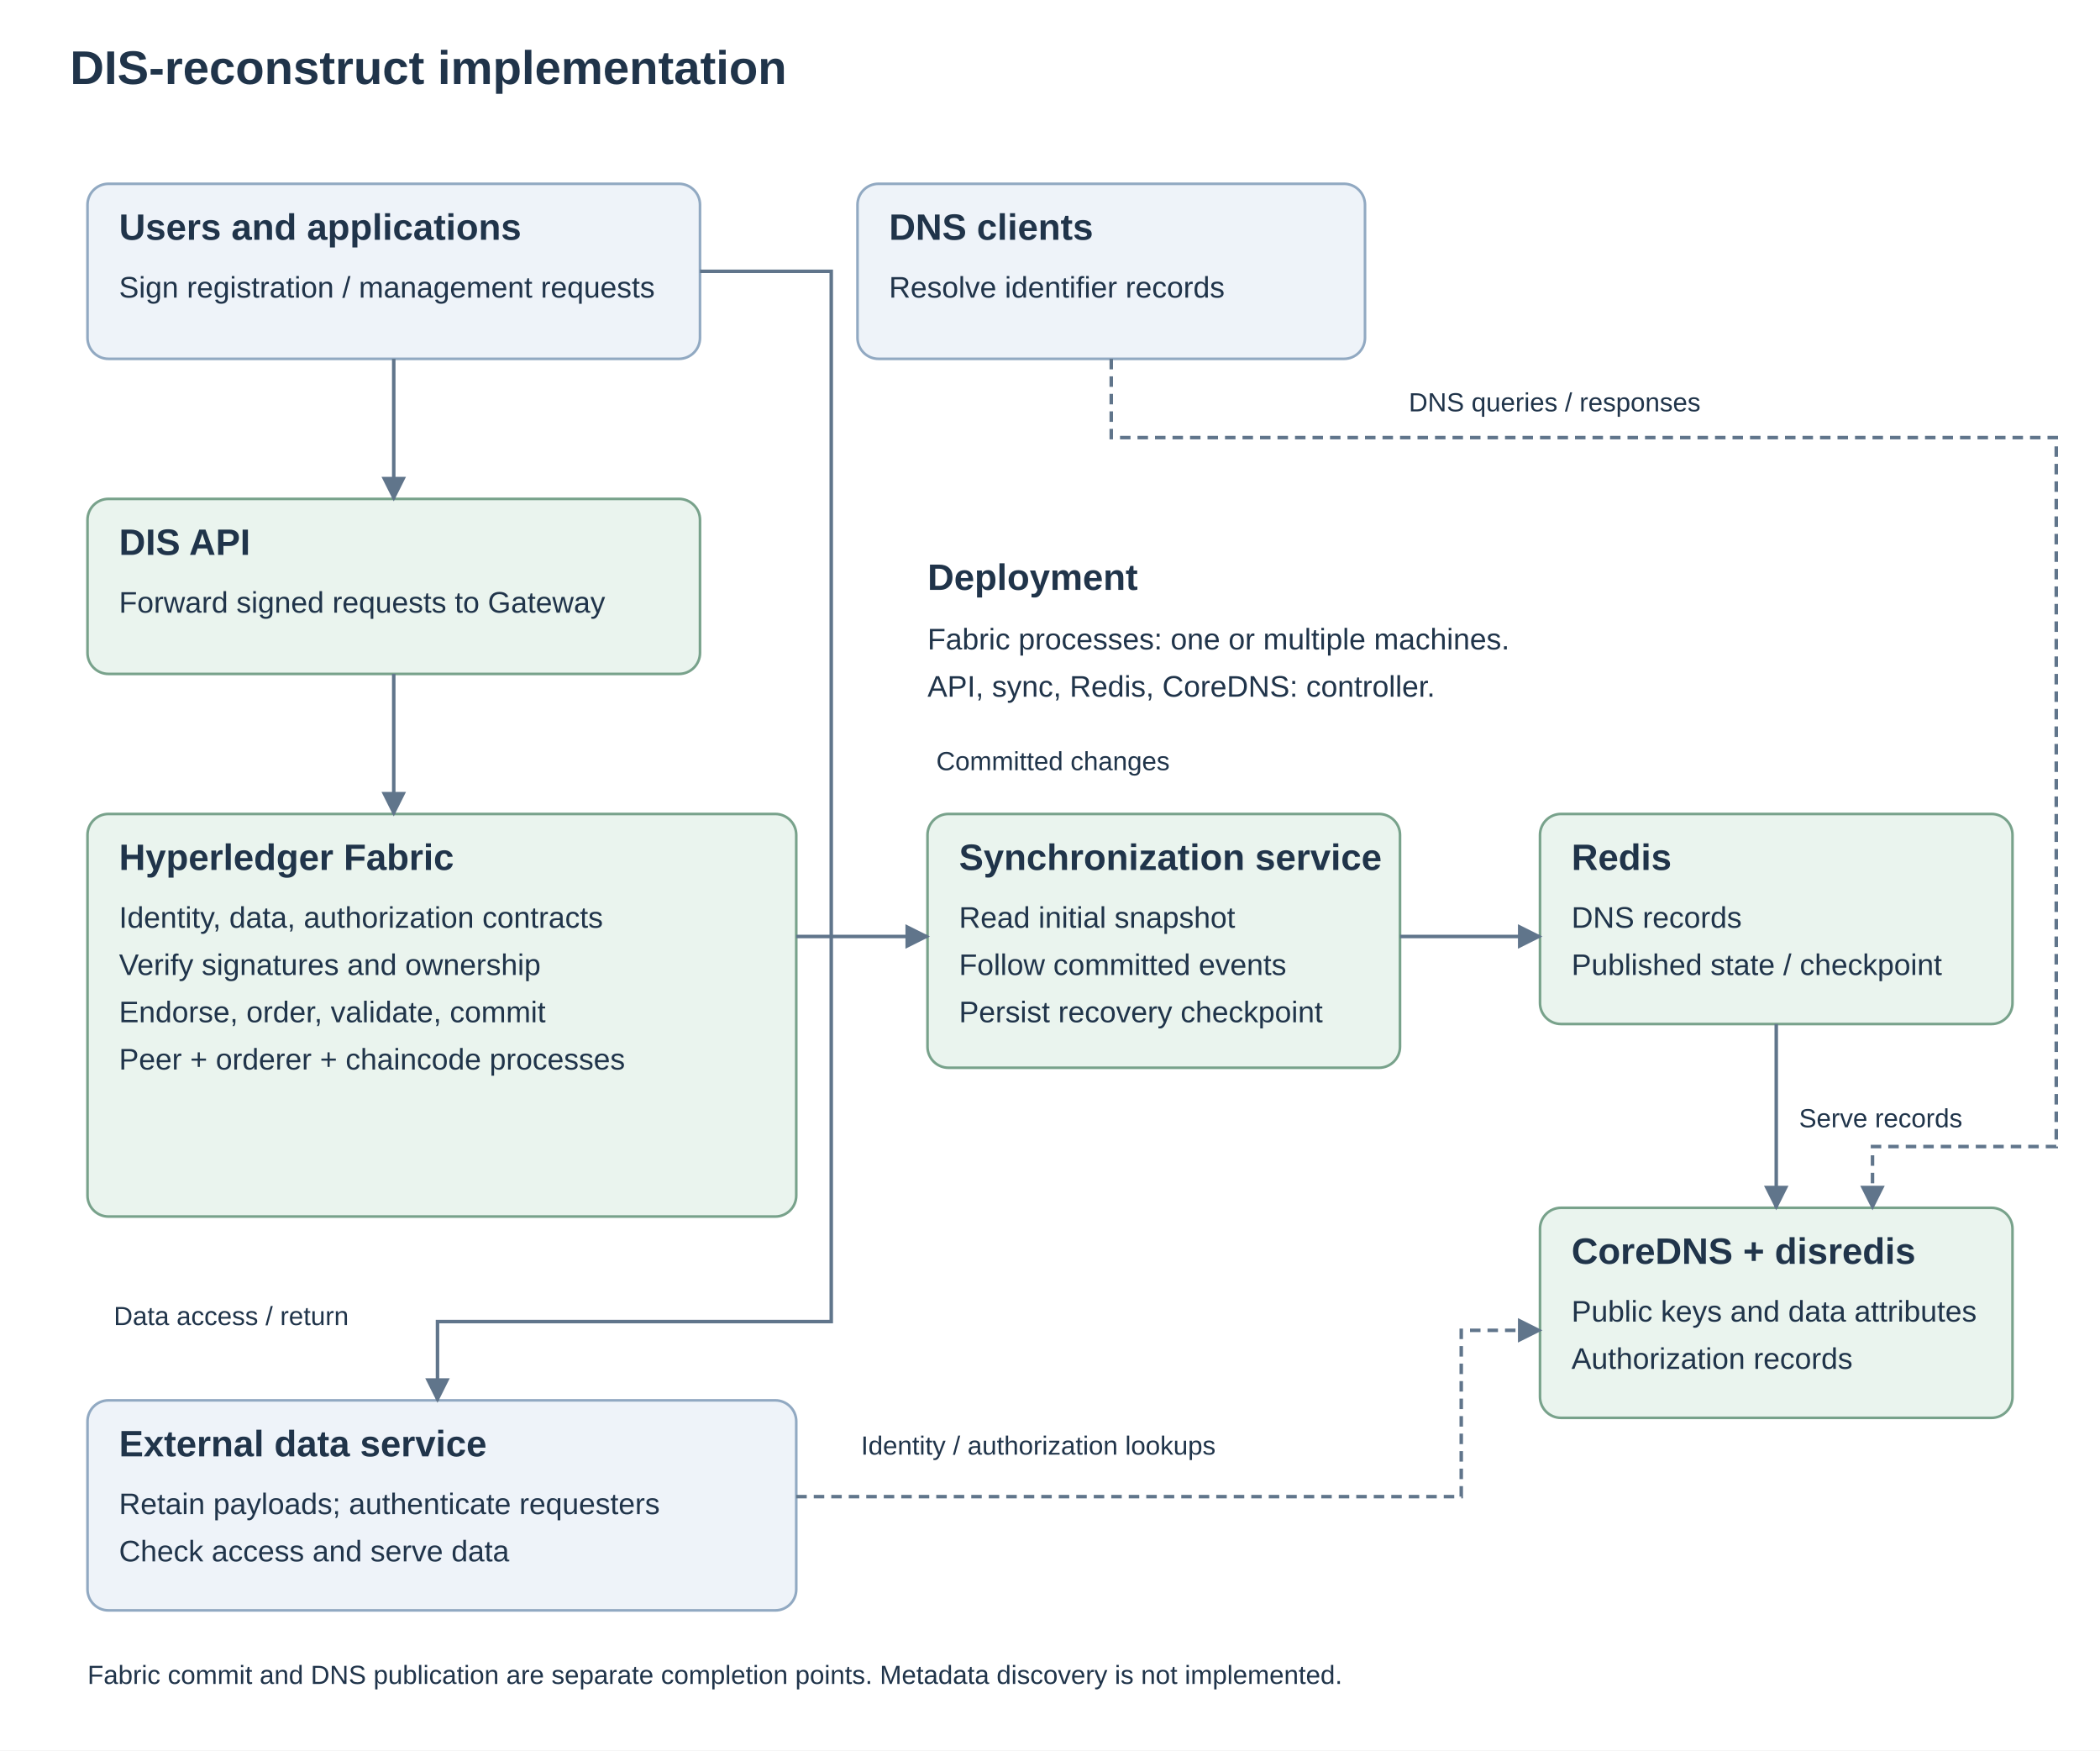
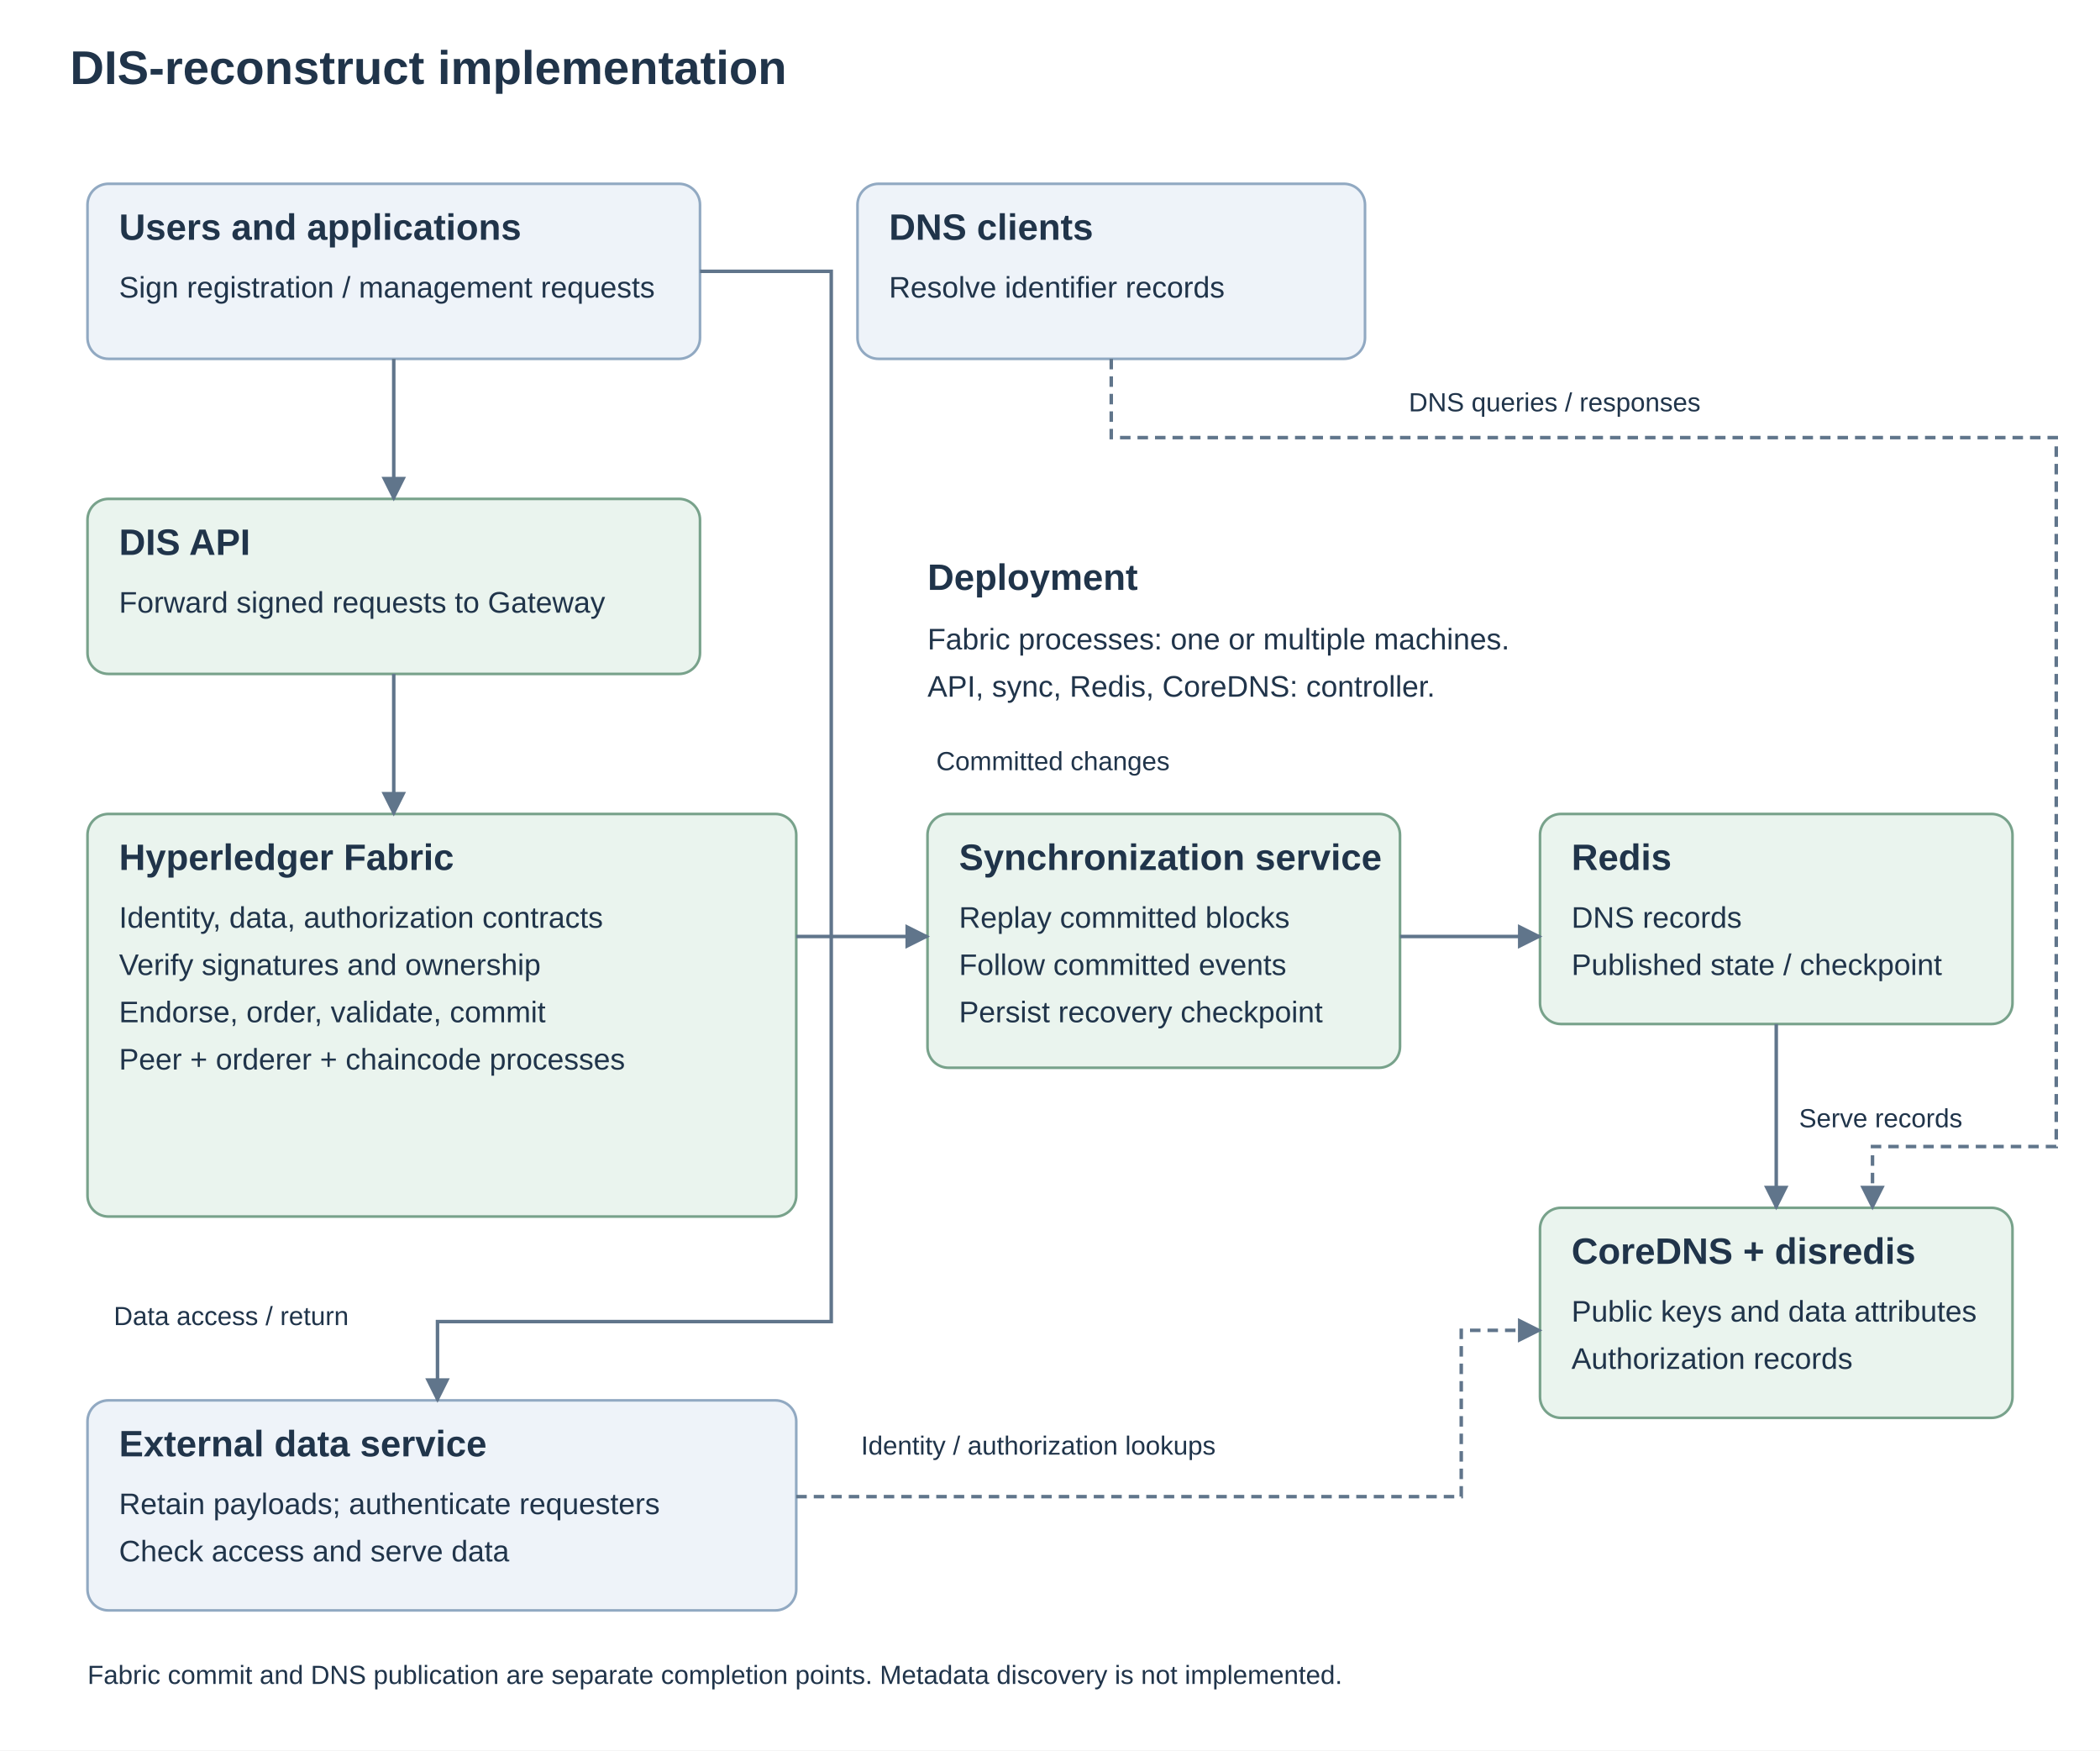
<svg xmlns="http://www.w3.org/2000/svg" width="1200" height="1000" viewBox="0 0 1200 1000" role="img" aria-labelledby="title desc">
  <defs>
    <marker id="arrow" viewBox="0 0 10 10" refX="9" refY="5" markerWidth="7" markerHeight="7" orient="auto-start-reverse">
      <path d="M0 0 L10 5 L0 10z" fill="#60758b" />
    </marker>
  </defs>
  <style>text{font-family:Arial,Helvetica,sans-serif;fill:#20344a}.title{font-size:27px;font-weight:700}.head{font-size:21px;font-weight:700}.body{font-size:17px}.small{font-size:15px}</style>
  <rect width="1200" height="1000" fill="white" />
  <text x="40" y="48" class="title">DIS-reconstruct implementation</text>
  <rect x="50" y="105" width="350" height="100" rx="12" fill="#eef3f9" stroke="#91a9c2" stroke-width="1.5" />
  <text x="68" y="137" class="head">Users and applications</text>
  <text x="68" y="170" class="body">Sign registration / management requests</text>
  <rect x="490" y="105" width="290" height="100" rx="12" fill="#eef3f9" stroke="#91a9c2" stroke-width="1.5" />
  <text x="508" y="137" class="head">DNS clients</text>
  <text x="508" y="170" class="body">Resolve identifier records</text>
  <rect x="50" y="285" width="350" height="100" rx="12" fill="#eaf4ee" stroke="#78a28b" stroke-width="1.5" />
  <text x="68" y="317" class="head">DIS API</text>
  <text x="68" y="350" class="body">Forward signed requests to Gateway</text>
  <rect x="50" y="465" width="405" height="230" rx="12" fill="#eaf4ee" stroke="#78a28b" stroke-width="1.5" />
  <text x="68" y="497" class="head">Hyperledger Fabric</text>
  <text x="68" y="530" class="body">Identity, data, authorization contracts</text>
  <text x="68" y="557" class="body">Verify signatures and ownership</text>
  <text x="68" y="584" class="body">Endorse, order, validate, commit</text>
  <text x="68" y="611" class="body">Peer + orderer + chaincode processes</text>
  <rect x="530" y="465" width="270" height="145" rx="12" fill="#eaf4ee" stroke="#78a28b" stroke-width="1.5" />
  <text x="548" y="497" class="head">Synchronization service</text>
-   <text x="548" y="530" class="body">Read initial snapshot</text>
+   <text x="548" y="530" class="body">Replay committed blocks</text>
  <text x="548" y="557" class="body">Follow committed events</text>
  <text x="548" y="584" class="body">Persist recovery checkpoint</text>
  <rect x="880" y="465" width="270" height="120" rx="12" fill="#eaf4ee" stroke="#78a28b" stroke-width="1.5" />
  <text x="898" y="497" class="head">Redis</text>
  <text x="898" y="530" class="body">DNS records</text>
  <text x="898" y="557" class="body">Published state / checkpoint</text>
  <rect x="880" y="690" width="270" height="120" rx="12" fill="#eaf4ee" stroke="#78a28b" stroke-width="1.5" />
  <text x="898" y="722" class="head">CoreDNS + disredis</text>
  <text x="898" y="755" class="body">Public keys and data attributes</text>
  <text x="898" y="782" class="body">Authorization records</text>
  <rect x="50" y="800" width="405" height="120" rx="12" fill="#eef3f9" stroke="#91a9c2" stroke-width="1.5" />
  <text x="68" y="832" class="head">External data service</text>
  <text x="68" y="865" class="body">Retain payloads; authenticate requesters</text>
  <text x="68" y="892" class="body">Check access and serve data</text>
  <path d="M225 205 V285" fill="none" stroke="#60758b" stroke-width="2" marker-end="url(#arrow)" />
  <path d="M225 385 V465" fill="none" stroke="#60758b" stroke-width="2" marker-end="url(#arrow)" />
  <path d="M455 535 H530" fill="none" stroke="#60758b" stroke-width="2" marker-end="url(#arrow)" />
  <text x="535" y="440" class="small">Committed changes</text>
  <path d="M800 535 H880" fill="none" stroke="#60758b" stroke-width="2" marker-end="url(#arrow)" />
  <path d="M1015 585 V690" fill="none" stroke="#60758b" stroke-width="2" marker-end="url(#arrow)" />
  <text x="1028" y="644" class="small">Serve records</text>
  <path d="M635 205 V250 H1175 V655 H1070 V690" fill="none" stroke="#60758b" stroke-width="2" marker-end="url(#arrow)" stroke-dasharray="6 4" />
  <text x="805" y="235" class="small">DNS queries / responses</text>
  <path d="M400 155 H475 V755 H250 V800" fill="none" stroke="#60758b" stroke-width="2" marker-end="url(#arrow)" />
  <text x="65" y="757" class="small">Data access / return</text>
  <path d="M455 855 H835 V760 H880" fill="none" stroke="#60758b" stroke-width="2" marker-end="url(#arrow)" stroke-dasharray="6 4" />
  <text x="492" y="831" class="small">Identity / authorization lookups</text>
  <text x="530" y="337" class="head">Deployment</text>
  <text x="530" y="371" class="body">Fabric processes: one or multiple machines.</text>
  <text x="530" y="398" class="body">API, sync, Redis, CoreDNS: controller.</text>
  <text x="50" y="962" class="small">Fabric commit and DNS publication are separate completion points. Metadata discovery is not implemented.</text>
</svg>
